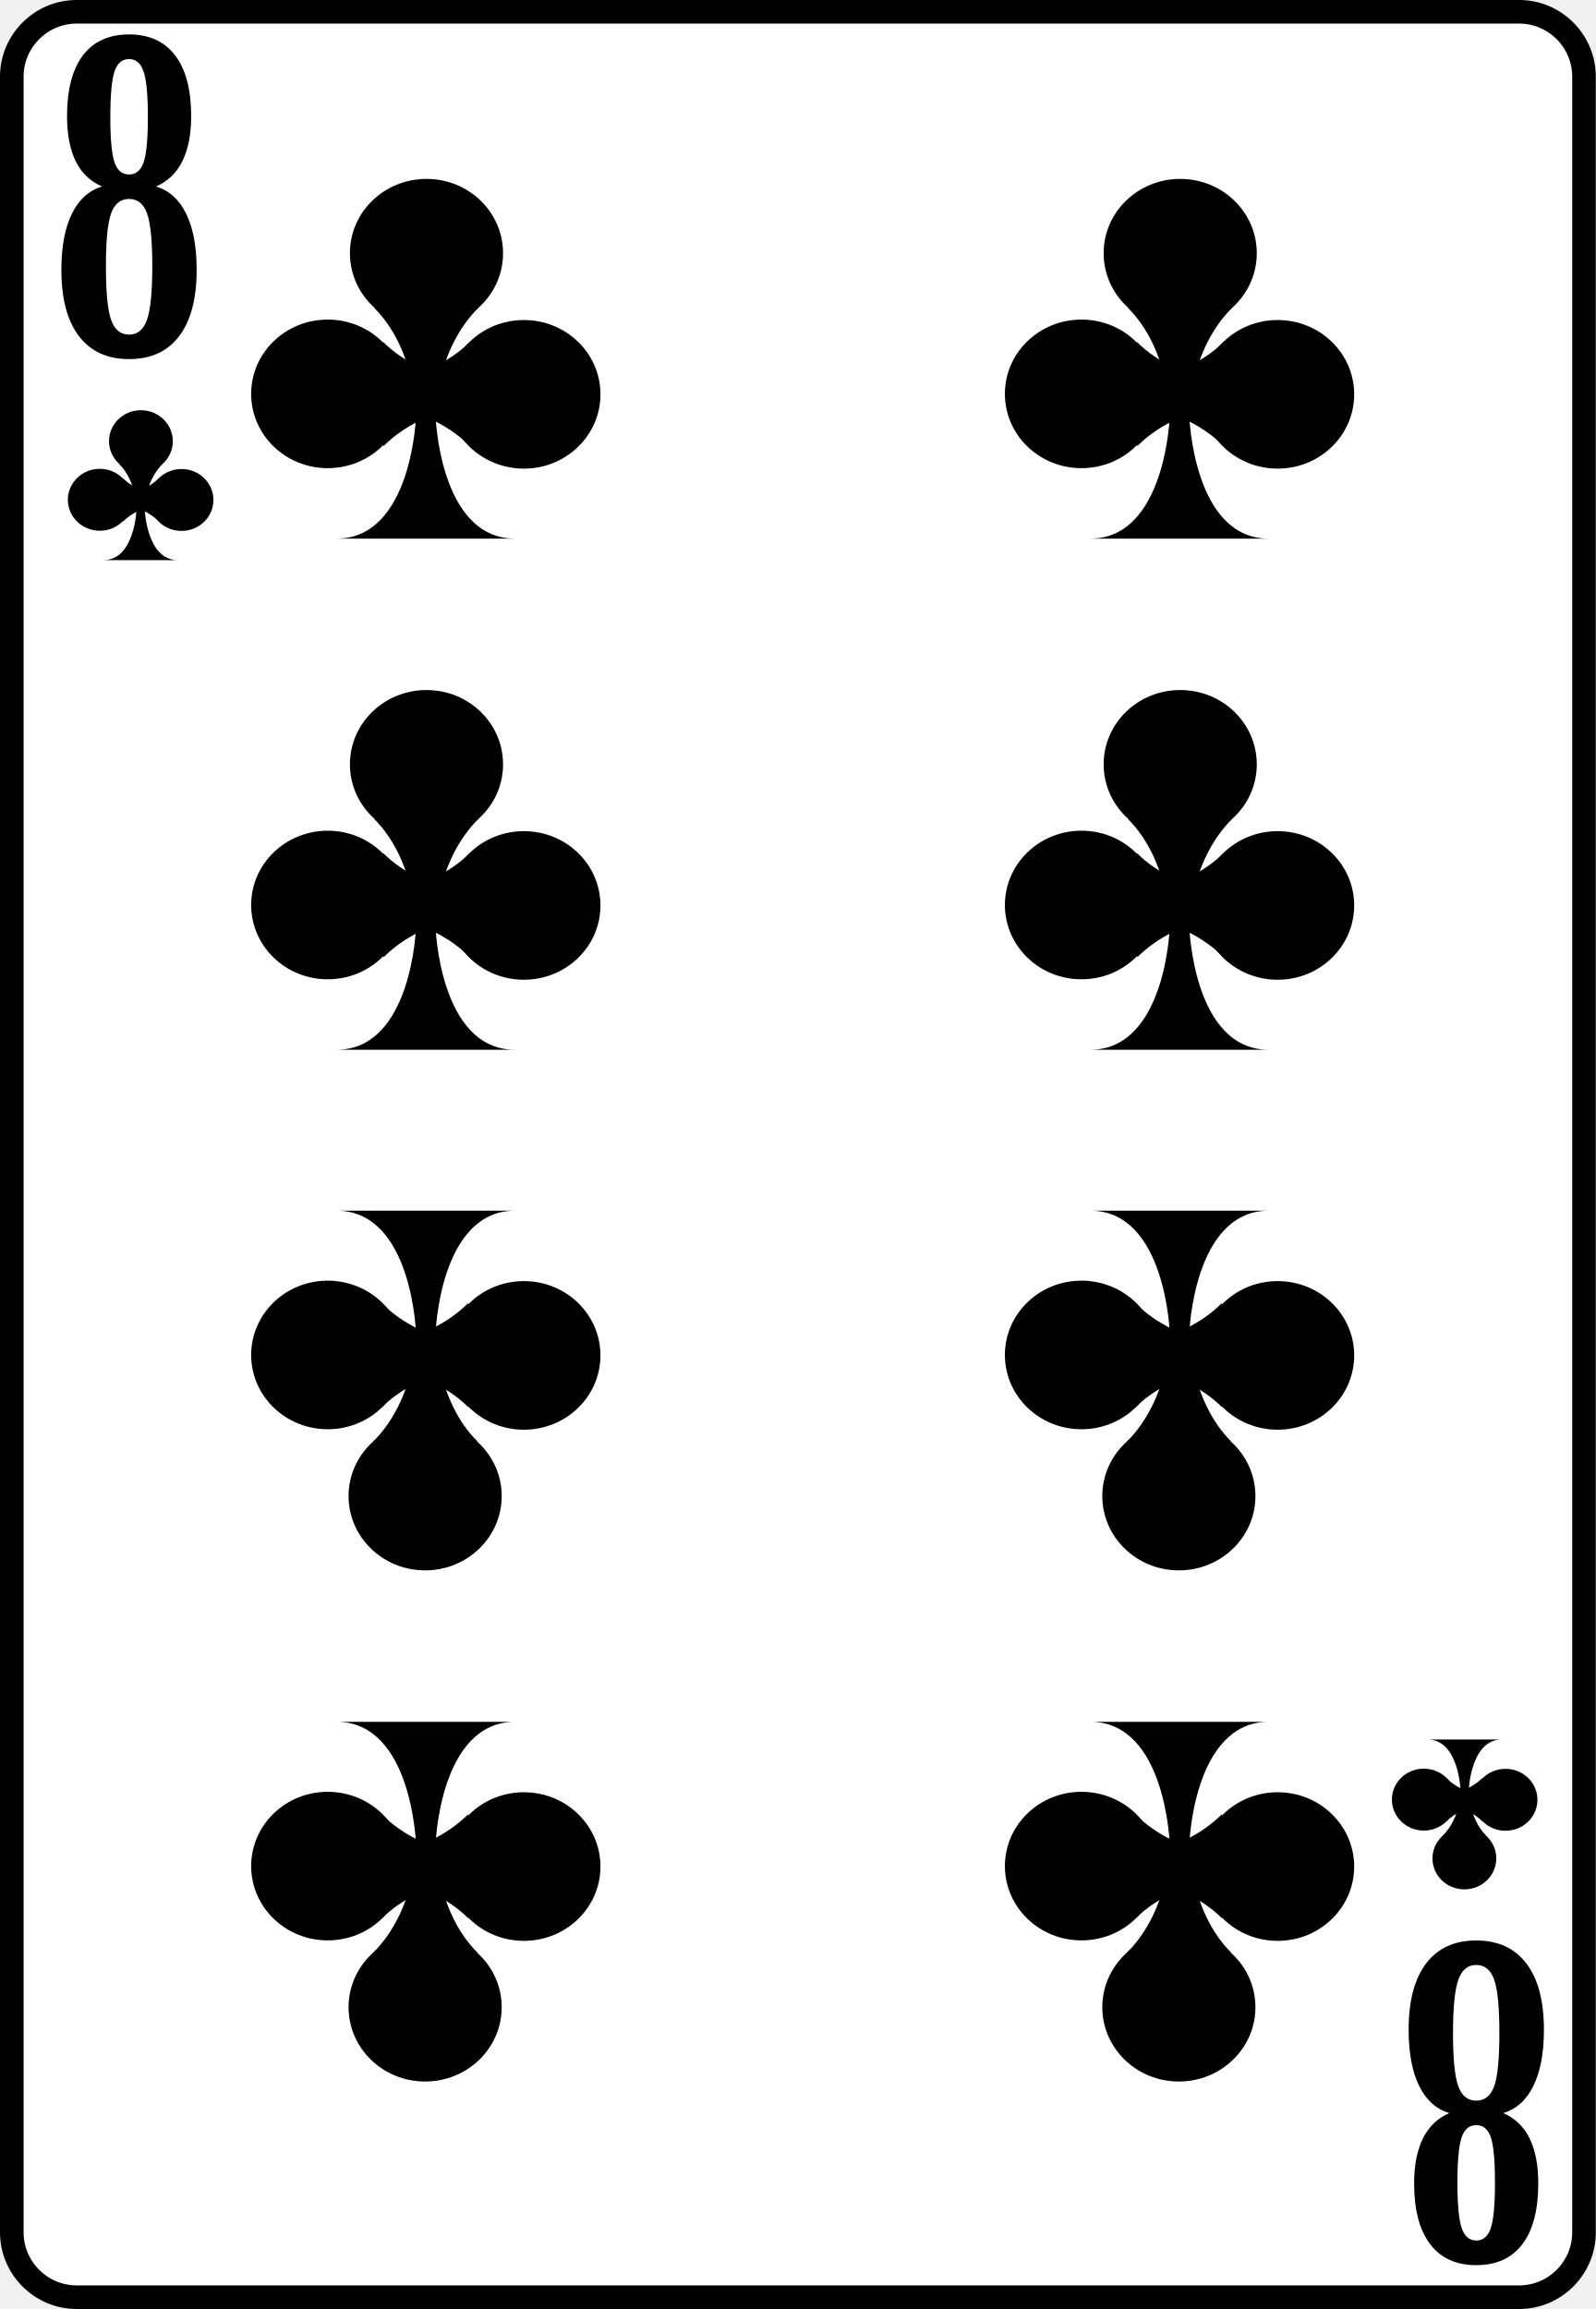
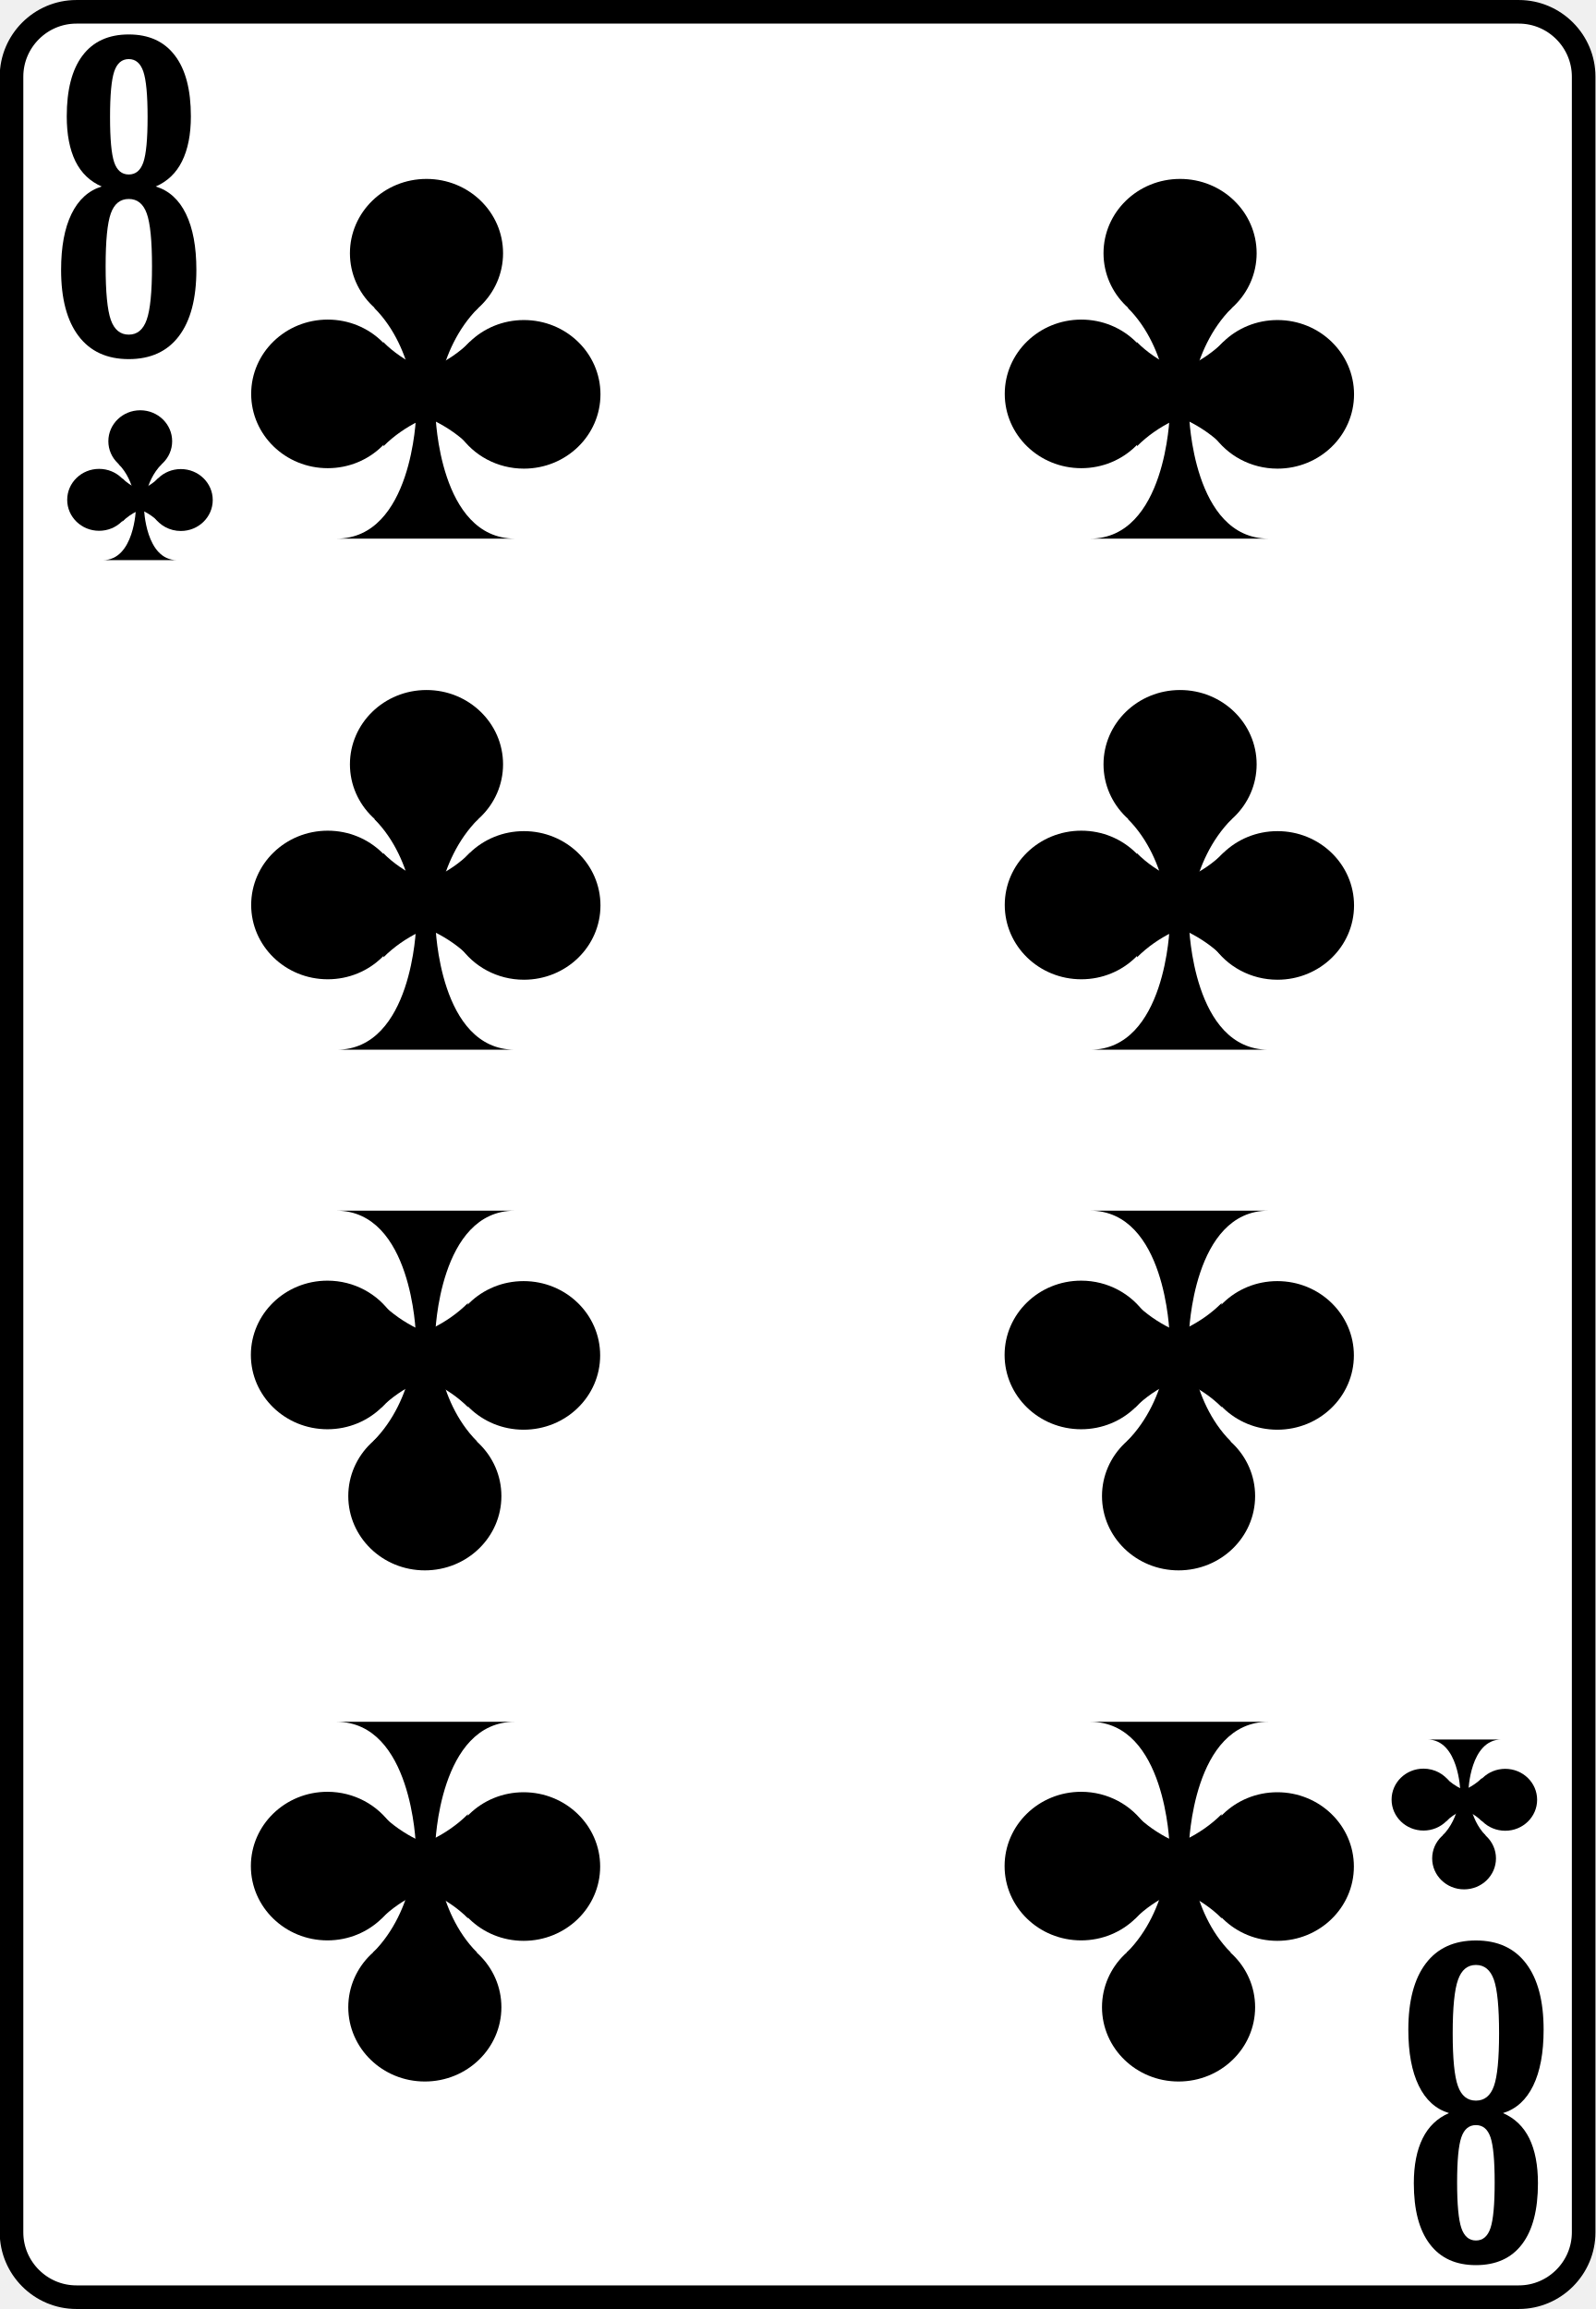
- <svg xmlns="http://www.w3.org/2000/svg" xmlns:xlink="http://www.w3.org/1999/xlink" version="1.1" width="169.012" height="244.549" viewBox="-0.2 -236 169.075 244.549" id="svg2">
+ <svg xmlns="http://www.w3.org/2000/svg" xmlns:xlink="http://www.w3.org/1999/xlink" id="svg2" height="244.55" width="169.01" version="1.1" viewBox="-0.2 -236 169.075 244.549">
  <defs id="defs4">
-     <g transform="matrix(0.4,0,0,0.4,236.59,667.12)" id="lys" style="fill:#ffffff;fill-opacity:1;stroke:none">
-       <path d="m 355.65,280.19 c 0,0 -3.75,-8.1 -8.1,-12.6 -4.36,-4.51 -9.68,-7.58 -11.04,-6.53" transform="translate(-1.35,-0.76)" id="lys_1" style="fill:#ffffff;fill-opacity:1;fill-rule:evenodd;stroke:none" />
-       <path d="m 368.97,258.94 c -2.29,0.08 -5.9,1.92 -7.85,3.87 -2.59,2.6 -3.52,7.58 -3.59,9.44 -0.07,1.86 -1.32,-0.84 -2.19,-2.37 -0.86,-1.54 -1.93,-5.4 -2.22,-3.22 -0.28,2.2 -0.34,3.26 0.07,5.72 0.4,2.45 1.59,7.15 2.56,8.68 l 3.97,3.94 c 1.87,-1.88 3.1,-6.25 3.19,-6.25 l -0.07,9.34 4.35,4.32 c -1.16,-2.37 -1.94,-6.58 -1.63,-10.38 0.32,-3.8 2.3,-8.59 2.06,-10.44 -1.14,-0.4 -2.9,2.58 -5.21,1.88 -0.08,-1.75 0.74,-6.02 1.9,-7.69 1.17,-1.66 4.43,-5.7 6.41,-6.28 -0.36,-0.42 -0.99,-0.59 -1.75,-0.56 z" id="lys_2" style="fill:#ffffff;fill-opacity:1;fill-rule:evenodd;stroke:none" />
-       <path d="m 329.36,254.28 c 9.62,-4.95 19.64,8.3 19.64,8.3 0,0 1.44,-9.25 3.32,-9.36 1.88,-0.11 4.87,7.31 4.87,7.31 0,0 5.76,-7.64 15.72,-7.58 9.97,0.05 11.57,9.13 5.87,9.57 -5.66,0.44 -2.38,-5.15 -2.27,-3.65 0.06,0.17 -5.37,-7.75 -19.15,7.86 -2.03,2.3 -3.94,-8.46 -4.93,-6.09 -1.21,2.88 -0.22,6.26 -1.11,8.53 1.39,1.71 -11.35,-13.84 -16.77,-9.58" transform="translate(-1.35,-0.76)" id="lys_3" style="fill:#ffffff;fill-opacity:1;fill-rule:evenodd;stroke:none" />
-       <use transform="matrix(0,1,1,0,74.5,-74.49)" id="use646" style="fill:#ffffff;fill-opacity:1;stroke:none" x="0" y="0" width="2178.99" height="1216.19" xlink:href="#lys_3" />
-       <use transform="matrix(0,1,1,0,74.9,-74.93)" id="use648" style="fill:#ffffff;fill-opacity:1;stroke:none" x="0" y="0" width="2178.99" height="1216.19" xlink:href="#lys_1" />
-       <use transform="matrix(0,1,1,0,74.82,-74.82)" id="use650" style="fill:#ffffff;fill-opacity:1;stroke:none" x="0" y="0" width="2178.99" height="1216.19" xlink:href="#lys_2" />
-     </g>
-     <g transform="matrix(0.4,0,0,0.4,236.59,667.12)" id="lys-8" style="fill:#ffffff;fill-opacity:1;stroke:none">
-       <path d="m 355.65,280.19 c 0,0 -3.75,-8.1 -8.1,-12.6 -4.36,-4.51 -9.68,-7.58 -11.04,-6.53" transform="translate(-1.35,-0.76)" id="lys_1-0" style="fill:#ffffff;fill-opacity:1;fill-rule:evenodd;stroke:none" />
-       <path d="m 368.97,258.94 c -2.29,0.08 -5.9,1.92 -7.85,3.87 -2.59,2.6 -3.52,7.58 -3.59,9.44 -0.07,1.86 -1.32,-0.84 -2.19,-2.37 -0.86,-1.54 -1.93,-5.4 -2.22,-3.22 -0.28,2.2 -0.34,3.26 0.07,5.72 0.4,2.45 1.59,7.15 2.56,8.68 l 3.97,3.94 c 1.87,-1.88 3.1,-6.25 3.19,-6.25 l -0.07,9.34 4.35,4.32 c -1.16,-2.37 -1.94,-6.58 -1.63,-10.38 0.32,-3.8 2.3,-8.59 2.06,-10.44 -1.14,-0.4 -2.9,2.58 -5.21,1.88 -0.08,-1.75 0.74,-6.02 1.9,-7.69 1.17,-1.66 4.43,-5.7 6.41,-6.28 -0.36,-0.42 -0.99,-0.59 -1.75,-0.56 z" id="lys_2-3" style="fill:#ffffff;fill-opacity:1;fill-rule:evenodd;stroke:none" />
-       <path d="m 329.36,254.28 c 9.62,-4.95 19.64,8.3 19.64,8.3 0,0 1.44,-9.25 3.32,-9.36 1.88,-0.11 4.87,7.31 4.87,7.31 0,0 5.76,-7.64 15.72,-7.58 9.97,0.05 11.57,9.13 5.87,9.57 -5.66,0.44 -2.38,-5.15 -2.27,-3.65 0.06,0.17 -5.37,-7.75 -19.15,7.86 -2.03,2.3 -3.94,-8.46 -4.93,-6.09 -1.21,2.88 -0.22,6.26 -1.11,8.53 1.39,1.71 -11.35,-13.84 -16.77,-9.58" transform="translate(-1.35,-0.76)" id="lys_3-7" style="fill:#ffffff;fill-opacity:1;fill-rule:evenodd;stroke:none" />
-       <use transform="matrix(0,1,1,0,74.5,-74.49)" id="use3823" style="fill:#ffffff;fill-opacity:1;stroke:none" x="0" y="0" width="169.075" height="244.549" xlink:href="#lys_3-7" />
-       <use transform="matrix(0,1,1,0,74.9,-74.93)" id="use3825" style="fill:#ffffff;fill-opacity:1;stroke:none" x="0" y="0" width="169.075" height="244.549" xlink:href="#lys_1-0" />
-       <use transform="matrix(0,1,1,0,74.82,-74.82)" id="use3827" style="fill:#ffffff;fill-opacity:1;stroke:none" x="0" y="0" width="169.075" height="244.549" xlink:href="#lys_2-3" />
-     </g>
-     <g transform="matrix(0.4,0,0,0.4,236.59,667.12)" id="lys-87" style="fill:#ffffff;fill-opacity:1;stroke:none">
-       <path d="m 355.65,280.19 c 0,0 -3.75,-8.1 -8.1,-12.6 -4.36,-4.51 -9.68,-7.58 -11.04,-6.53" transform="translate(-1.35,-0.76)" id="lys_1-3" style="fill:#ffffff;fill-opacity:1;fill-rule:evenodd;stroke:none" />
-       <path d="m 368.97,258.94 c -2.29,0.08 -5.9,1.92 -7.85,3.87 -2.59,2.6 -3.52,7.58 -3.59,9.44 -0.07,1.86 -1.32,-0.84 -2.19,-2.37 -0.86,-1.54 -1.93,-5.4 -2.22,-3.22 -0.28,2.2 -0.34,3.26 0.07,5.72 0.4,2.45 1.59,7.15 2.56,8.68 l 3.97,3.94 c 1.87,-1.88 3.1,-6.25 3.19,-6.25 l -0.07,9.34 4.35,4.32 c -1.16,-2.37 -1.94,-6.58 -1.63,-10.38 0.32,-3.8 2.3,-8.59 2.06,-10.44 -1.14,-0.4 -2.9,2.58 -5.21,1.88 -0.08,-1.75 0.74,-6.02 1.9,-7.69 1.17,-1.66 4.43,-5.7 6.41,-6.28 -0.36,-0.42 -0.99,-0.59 -1.75,-0.56 z" id="lys_2-2" style="fill:#ffffff;fill-opacity:1;fill-rule:evenodd;stroke:none" />
-       <path d="m 329.36,254.28 c 9.62,-4.95 19.64,8.3 19.64,8.3 0,0 1.44,-9.25 3.32,-9.36 1.88,-0.11 4.87,7.31 4.87,7.31 0,0 5.76,-7.64 15.72,-7.58 9.97,0.05 11.57,9.13 5.87,9.57 -5.66,0.44 -2.38,-5.15 -2.27,-3.65 0.06,0.17 -5.37,-7.75 -19.15,7.86 -2.03,2.3 -3.94,-8.46 -4.93,-6.09 -1.21,2.88 -0.22,6.26 -1.11,8.53 1.39,1.71 -11.35,-13.84 -16.77,-9.58" transform="translate(-1.35,-0.76)" id="lys_3-5" style="fill:#ffffff;fill-opacity:1;fill-rule:evenodd;stroke:none" />
-       <use transform="matrix(0,1,1,0,74.5,-74.49)" id="use26559" style="fill:#ffffff;fill-opacity:1;stroke:none" x="0" y="0" width="169.075" height="244.549" xlink:href="#lys_3-5" />
-       <use transform="matrix(0,1,1,0,74.9,-74.93)" id="use26561" style="fill:#ffffff;fill-opacity:1;stroke:none" x="0" y="0" width="169.075" height="244.549" xlink:href="#lys_1-3" />
-       <use transform="matrix(0,1,1,0,74.82,-74.82)" id="use26563" style="fill:#ffffff;fill-opacity:1;stroke:none" x="0" y="0" width="169.075" height="244.549" xlink:href="#lys_2-2" />
-     </g>
-     <g transform="matrix(0.4,0,0,0.4,236.59,667.12)" id="lys-7" style="fill:#ffffff;fill-opacity:1;stroke:none">
-       <path d="m 355.65,280.19 c 0,0 -3.75,-8.1 -8.1,-12.6 -4.36,-4.51 -9.68,-7.58 -11.04,-6.53" transform="translate(-1.35,-0.76)" id="lys_1-4" style="fill:#ffffff;fill-opacity:1;fill-rule:evenodd;stroke:none" />
-       <path d="m 368.97,258.94 c -2.29,0.08 -5.9,1.92 -7.85,3.87 -2.59,2.6 -3.52,7.58 -3.59,9.44 -0.07,1.86 -1.32,-0.84 -2.19,-2.37 -0.86,-1.54 -1.93,-5.4 -2.22,-3.22 -0.28,2.2 -0.34,3.26 0.07,5.72 0.4,2.45 1.59,7.15 2.56,8.68 l 3.97,3.94 c 1.87,-1.88 3.1,-6.25 3.19,-6.25 l -0.07,9.34 4.35,4.32 c -1.16,-2.37 -1.94,-6.58 -1.63,-10.38 0.32,-3.8 2.3,-8.59 2.06,-10.44 -1.14,-0.4 -2.9,2.58 -5.21,1.88 -0.08,-1.75 0.74,-6.02 1.9,-7.69 1.17,-1.66 4.43,-5.7 6.41,-6.28 -0.36,-0.42 -0.99,-0.59 -1.75,-0.56 z" id="lys_2-1" style="fill:#ffffff;fill-opacity:1;fill-rule:evenodd;stroke:none" />
-       <path d="m 329.36,254.28 c 9.62,-4.95 19.64,8.3 19.64,8.3 0,0 1.44,-9.25 3.32,-9.36 1.88,-0.11 4.87,7.31 4.87,7.31 0,0 5.76,-7.64 15.72,-7.58 9.97,0.05 11.57,9.13 5.87,9.57 -5.66,0.44 -2.38,-5.15 -2.27,-3.65 0.06,0.17 -5.37,-7.75 -19.15,7.86 -2.03,2.3 -3.94,-8.46 -4.93,-6.09 -1.21,2.88 -0.22,6.26 -1.11,8.53 1.39,1.71 -11.35,-13.84 -16.77,-9.58" transform="translate(-1.35,-0.76)" id="lys_3-3" style="fill:#ffffff;fill-opacity:1;fill-rule:evenodd;stroke:none" />
-       <use transform="matrix(0,1,1,0,74.5,-74.49)" id="use35367" style="fill:#ffffff;fill-opacity:1;stroke:none" x="0" y="0" width="169.075" height="244.549" xlink:href="#lys_3-3" />
-       <use transform="matrix(0,1,1,0,74.9,-74.93)" id="use35369" style="fill:#ffffff;fill-opacity:1;stroke:none" x="0" y="0" width="169.075" height="244.549" xlink:href="#lys_1-4" />
-       <use transform="matrix(0,1,1,0,74.82,-74.82)" id="use35371" style="fill:#ffffff;fill-opacity:1;stroke:none" x="0" y="0" width="169.075" height="244.549" xlink:href="#lys_2-1" />
-     </g>
    <g id="club-4">
-       <path d="m 3.35,4.66 c 0,-1.81 -1.51,-3.28 -3.38,-3.28 -1.87,0 -3.38,1.47 -3.38,3.28 0,1.81 1.51,3.28 3.38,3.28 1.87,0 3.38,-1.47 3.38,-3.28 z" id="path34773" />
-       <path d="m 7.71,-1.55 c 0,-1.81 -1.51,-3.28 -3.38,-3.28 -1.87,0 -3.38,1.47 -3.38,3.28 0,1.81 1.51,3.28 3.38,3.28 1.87,0 3.38,-1.47 3.38,-3.28 z" id="path34775" />
-       <path d="m -0.95,-1.57 c 0,-0.66 -0.2,-1.28 -0.55,-1.8 -0.6,-0.89 -1.65,-1.48 -2.83,-1.48 -1.87,0 -3.38,1.47 -3.38,3.28 0,1.81 1.51,3.28 3.38,3.28 1.87,0 3.38,-1.47 3.38,-3.28 z" id="path34777" />
-       <path d="m 3.94,-7.94 c -1.67,0 -2.55,1.36 -3.01,2.72 -0.46,1.36 -0.5,2.72 -0.5,2.72 h -0.86 c 0,0 -0.16,-5.43 -3.5,-5.44 h 7.87 z" id="path34779" />
-       <path d="m -2.32,2.25 c 1.9,-1.9 1.9,-4.75 1.9,-4.75 l 0.85,-0.01 c 0,0 0,2.91 1.85,4.76" id="path34781" />
-       <path d="m -1.94,-3.85 c 1.9,1.9 4.75,1.9 4.75,1.9 v 0.85 c 0,0 -2.91,0 -4.76,1.85" id="path34783" />
-       <path d="m 1.87,-3.86 c -1.9,1.9 -4.75,1.9 -4.75,1.9 v 0.85 c 0,0 2.91,0 4.76,1.85" id="path34785" />
+       <path id="path34773" d="m3.35 4.66c0-1.81-1.51-3.28-3.38-3.28s-3.38 1.47-3.38 3.28 1.51 3.28 3.38 3.28 3.38-1.47 3.38-3.28z" />
+       <path id="path34775" d="m7.71-1.55c0-1.81-1.51-3.28-3.38-3.28s-3.38 1.47-3.38 3.28 1.51 3.28 3.38 3.28 3.38-1.47 3.38-3.28z" />
+       <path id="path34777" d="m-0.95-1.57c0-0.66-0.2-1.28-0.55-1.8-0.6-0.89-1.65-1.48-2.83-1.48-1.87 0-3.38 1.47-3.38 3.28s1.51 3.28 3.38 3.28 3.38-1.47 3.38-3.28z" />
+       <path id="path34779" d="m3.94-7.94c-1.67 0-2.55 1.36-3.01 2.72s-0.5 2.72-0.5 2.72h-0.86s-0.16-5.43-3.5-5.44h7.87z" />
+       <path id="path34781" d="m-2.32 2.25c1.9-1.9 1.9-4.75 1.9-4.75l0.85-0.01s0 2.91 1.85 4.76" />
+       <path id="path34783" d="m-1.94-3.85c1.9 1.9 4.75 1.9 4.75 1.9v0.85s-2.91 0-4.76 1.85" />
+       <path id="path34785" d="m1.87-3.86c-1.9 1.9-4.75 1.9-4.75 1.9v0.85s2.91 0 4.76 1.85" />
    </g>
    <g id="base-51">
-       <path d="m 0,0 c 0,3.78 3.09,6.87 6.87,6.87 l 152.845,0 c 3.77,0 6.86,-3.09 6.86,-6.87 l 0,-228.4 c 0,-3.78 -3.09,-6.87 -6.86,-6.87 l -152.845,0 c -3.78,0 -6.87,3.09 -6.87,6.87 L 0,0 z" id="path34770" style="fill:#ffffff;stroke:#000000;stroke-width:2.5" />
+       <path id="path34770" d="m0 0c0 3.78 3.09 6.87 6.87 6.87h152.84c3.77 0 6.86-3.09 6.86-6.87v-228.4c0-3.78-3.09-6.87-6.86-6.87h-152.84c-3.78 0-6.87 3.09-6.87 6.87v228.4z" stroke="#000" stroke-width="2.5" fill="#fff" />
    </g>
    <g id="n_8-5">
-       <text transform="scale(0.56453,1.05741)" id="text34752" style="font-size:43px;font-weight:bold;font-family:Bitstream Vera Serif">8</text>
+       <text id="text34752" font-weight="bold" transform="scale(.56453 1.0574)" font-size="43px" font-family="Bitstream Vera Serif">8</text>
    </g>
  </defs>
-   <g transform="translate(-1171.97,0.4745242)" id="8_club">
-     <use id="use35518" x="1173.02" y="0" width="1" height="1" xlink:href="#base-51" />
-     <use id="use35520" x="1177.02" y="-199.117" width="1" height="1" xlink:href="#n_8-5" />
-     <use transform="matrix(-1,0,0,-1,2673.2,-60.56)" id="use35522" x="1336.6" y="-30.28" width="1" height="1" xlink:href="#n_8-5" />
-     <use transform="matrix(-1,0,0,-1,2373.34,-370.234)" id="use35524" x="1186.67" y="-185.117" width="1" height="1" xlink:href="#club-4" />
-     <use id="use35526" x="1326.95" y="-44.28" width="1" height="1" xlink:href="#club-4" />
-     <use transform="matrix(-2.4,0,0,-2.4,2433.768,-397.02)" id="use35528" x="507.035" y="-82.713" width="1" height="1" xlink:href="#club-4" />
-     <use transform="matrix(-2.4,0,0,-2.4,2433.768,-288.7075)" id="use35530" x="507.035" y="-60.147" width="1" height="1" xlink:href="#club-4" />
-     <use transform="scale(2.4,2.4)" id="use35532" x="507.035" y="-37.164" width="1" height="1" xlink:href="#club-4" />
-     <use transform="scale(2.4,2.4)" id="use35534" x="507.035" y="-14.599" width="1" height="1" xlink:href="#club-4" />
-     <use transform="matrix(-2.4,0,0,-2.4,2593.483,-397.02)" id="use35536" x="540.309" y="-82.713" width="1" height="1" xlink:href="#club-4" />
-     <use transform="matrix(-2.4,0,0,-2.4,2593.483,-288.7075)" id="use35538" x="540.309" y="-60.147" width="1" height="1" xlink:href="#club-4" />
-     <use transform="scale(2.4,2.4)" id="use35540" x="540.309" y="-37.164" width="1" height="1" xlink:href="#club-4" />
-     <use transform="scale(2.4,2.4)" id="use35542" x="540.309" y="-14.599" width="1" height="1" xlink:href="#club-4" />
+   <g id="8_club" transform="translate(-1172 .47452)">
+     <use id="use35518" xlink:href="#base-51" height="1" width="1" y="0" x="1173.02" />
+     <use id="use35520" xlink:href="#n_8-5" height="1" width="1" y="-199.117" x="1177.02" />
+     <use id="use35522" xlink:href="#n_8-5" transform="matrix(-1,0,0,-1,2673.2,-60.56)" height="1" width="1" y="-30.28" x="1336.6" />
+     <use id="use35524" xlink:href="#club-4" transform="matrix(-1 0 0 -1 2373.3 -370.23)" height="1" width="1" y="-185.117" x="1186.67" />
+     <use id="use35526" xlink:href="#club-4" height="1" width="1" y="-44.28" x="1326.95" />
+     <use id="use35528" xlink:href="#club-4" transform="matrix(-2.4 0 0 -2.4 2433.8 -397.02)" height="1" width="1" y="-82.713" x="507.035" />
+     <use id="use35530" xlink:href="#club-4" transform="matrix(-2.4 0 0 -2.4 2433.8 -288.71)" height="1" width="1" y="-60.147" x="507.035" />
+     <use id="use35532" xlink:href="#club-4" transform="scale(2.4)" height="1" width="1" y="-37.164" x="507.035" />
+     <use id="use35534" xlink:href="#club-4" transform="scale(2.4)" height="1" width="1" y="-14.599" x="507.035" />
+     <use id="use35536" xlink:href="#club-4" transform="matrix(-2.4 0 0 -2.4 2593.5 -397.02)" height="1" width="1" y="-82.713" x="540.309" />
+     <use id="use35538" xlink:href="#club-4" transform="matrix(-2.4 0 0 -2.4 2593.5 -288.71)" height="1" width="1" y="-60.147" x="540.309" />
+     <use id="use35540" xlink:href="#club-4" transform="scale(2.4)" height="1" width="1" y="-37.164" x="540.309" />
+     <use id="use35542" xlink:href="#club-4" transform="scale(2.4)" height="1" width="1" y="-14.599" x="540.309" />
  </g>
</svg>
